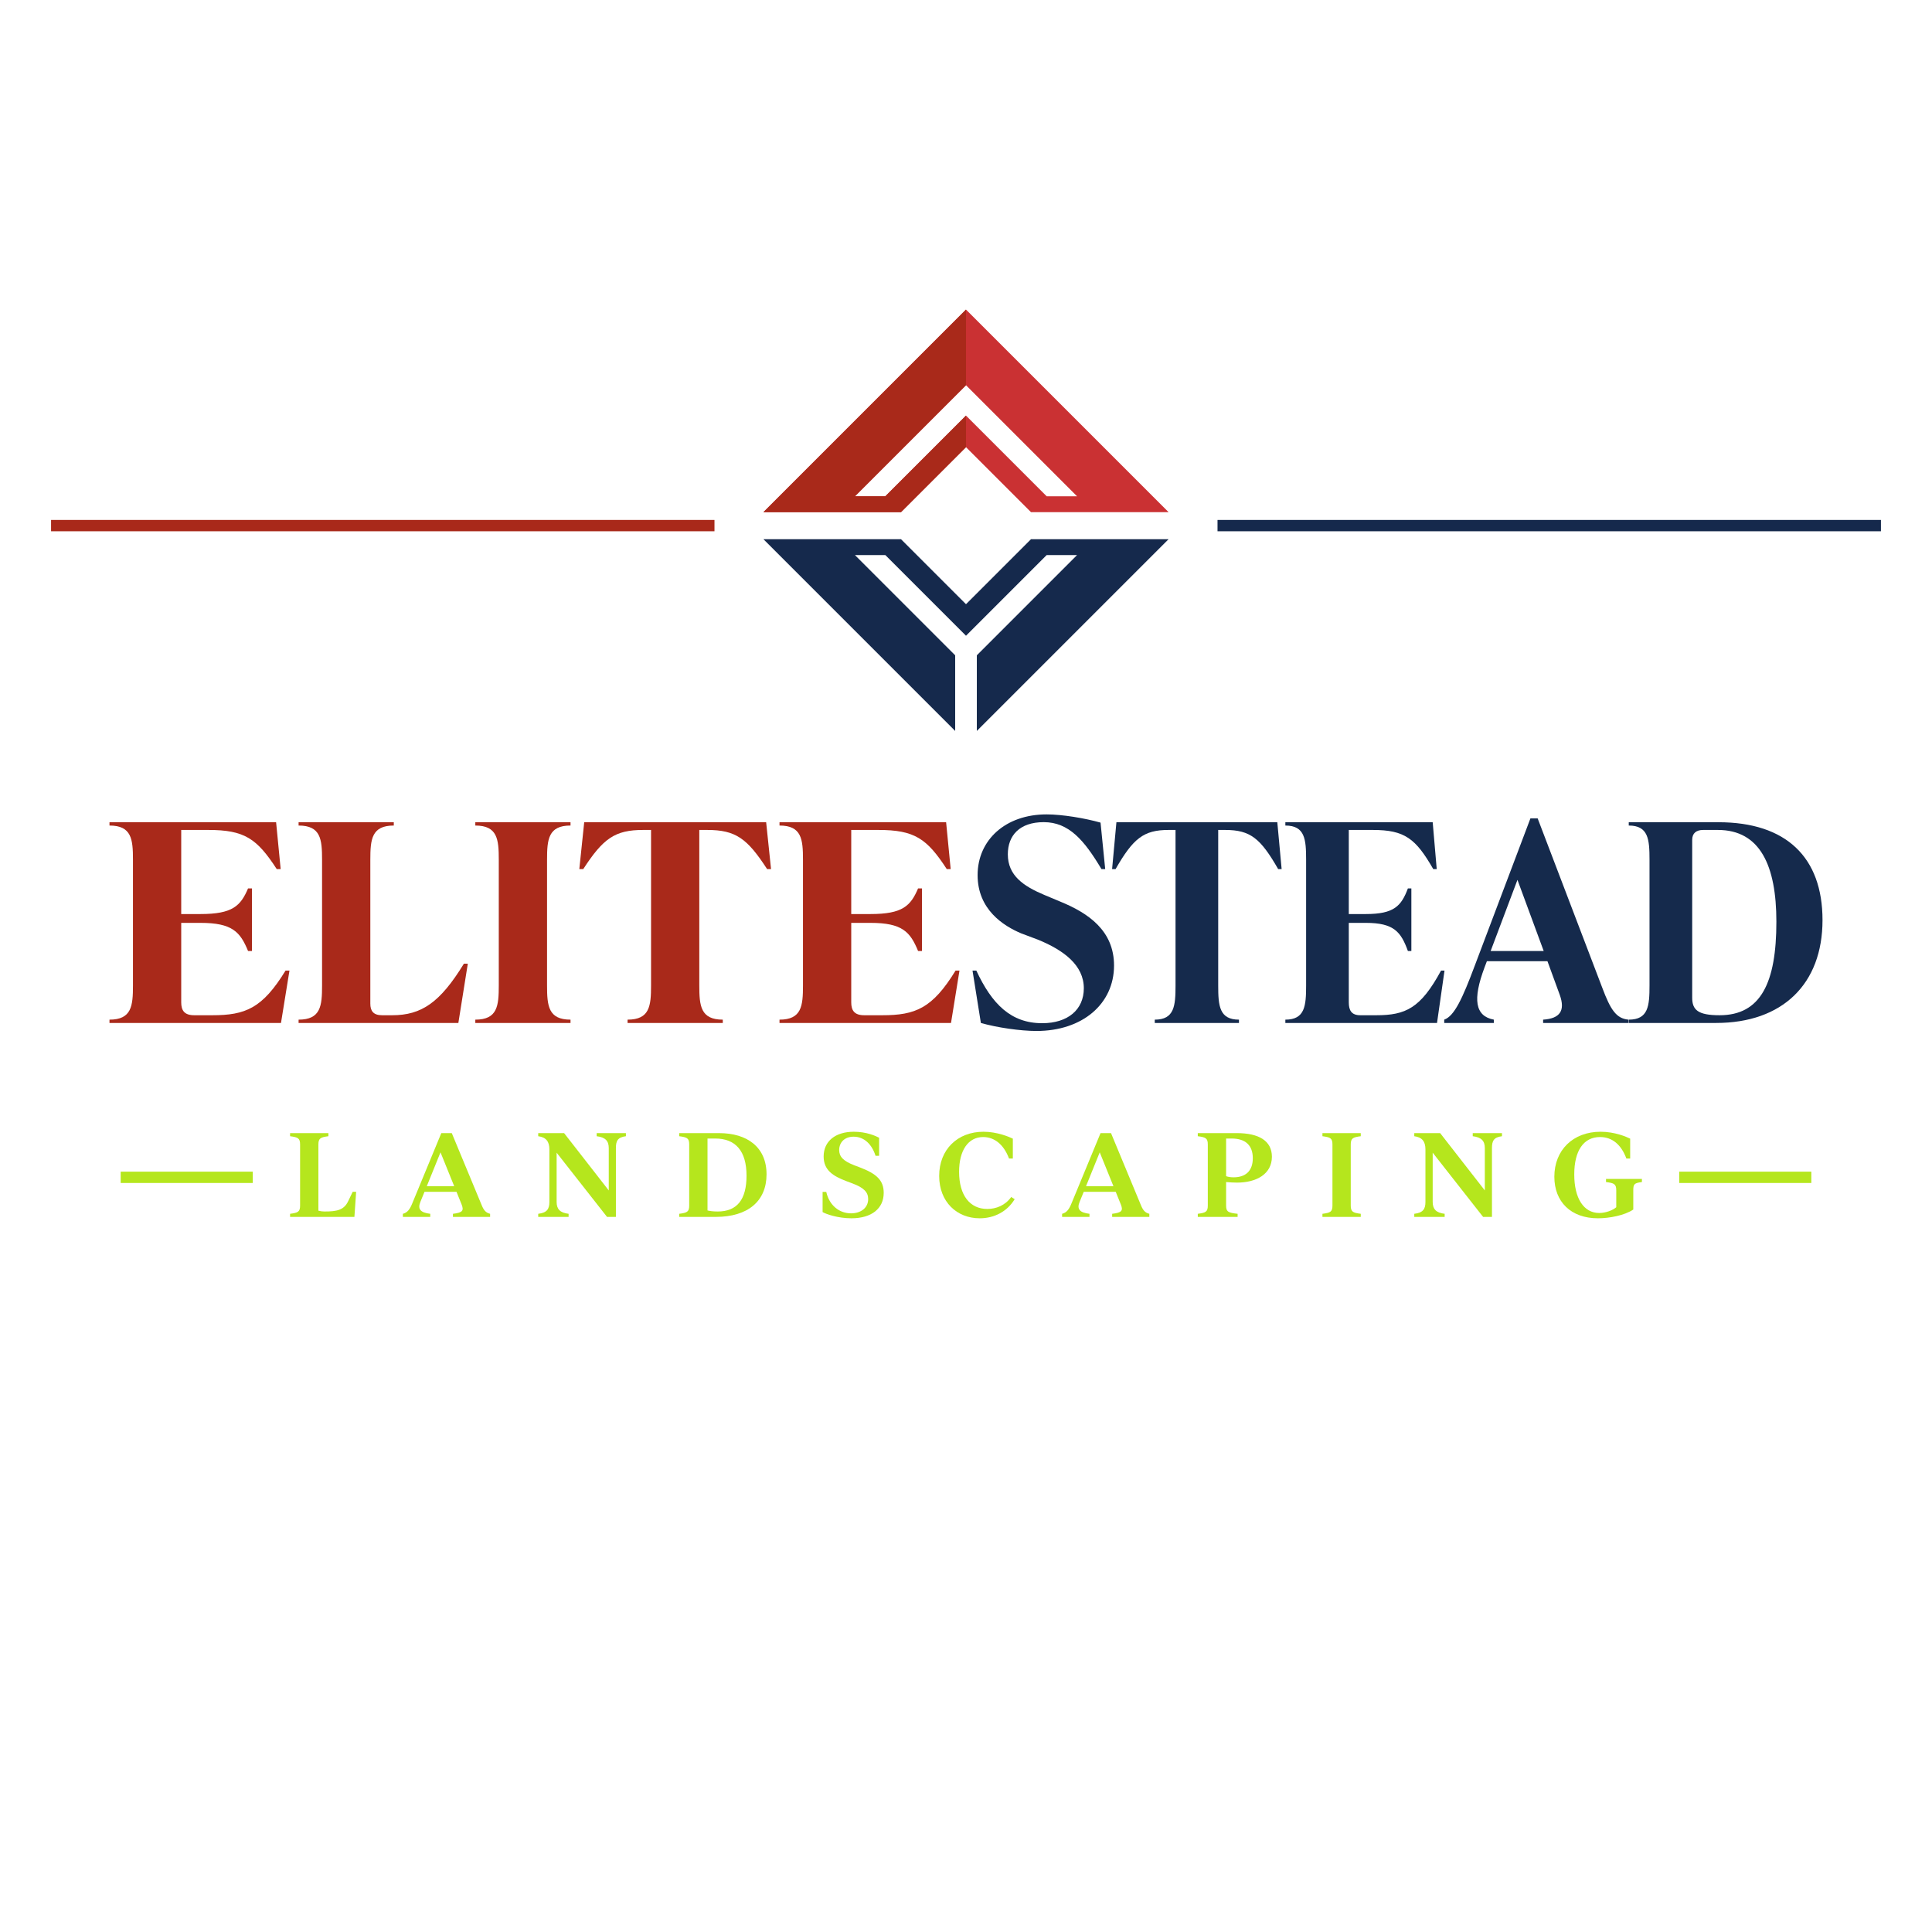
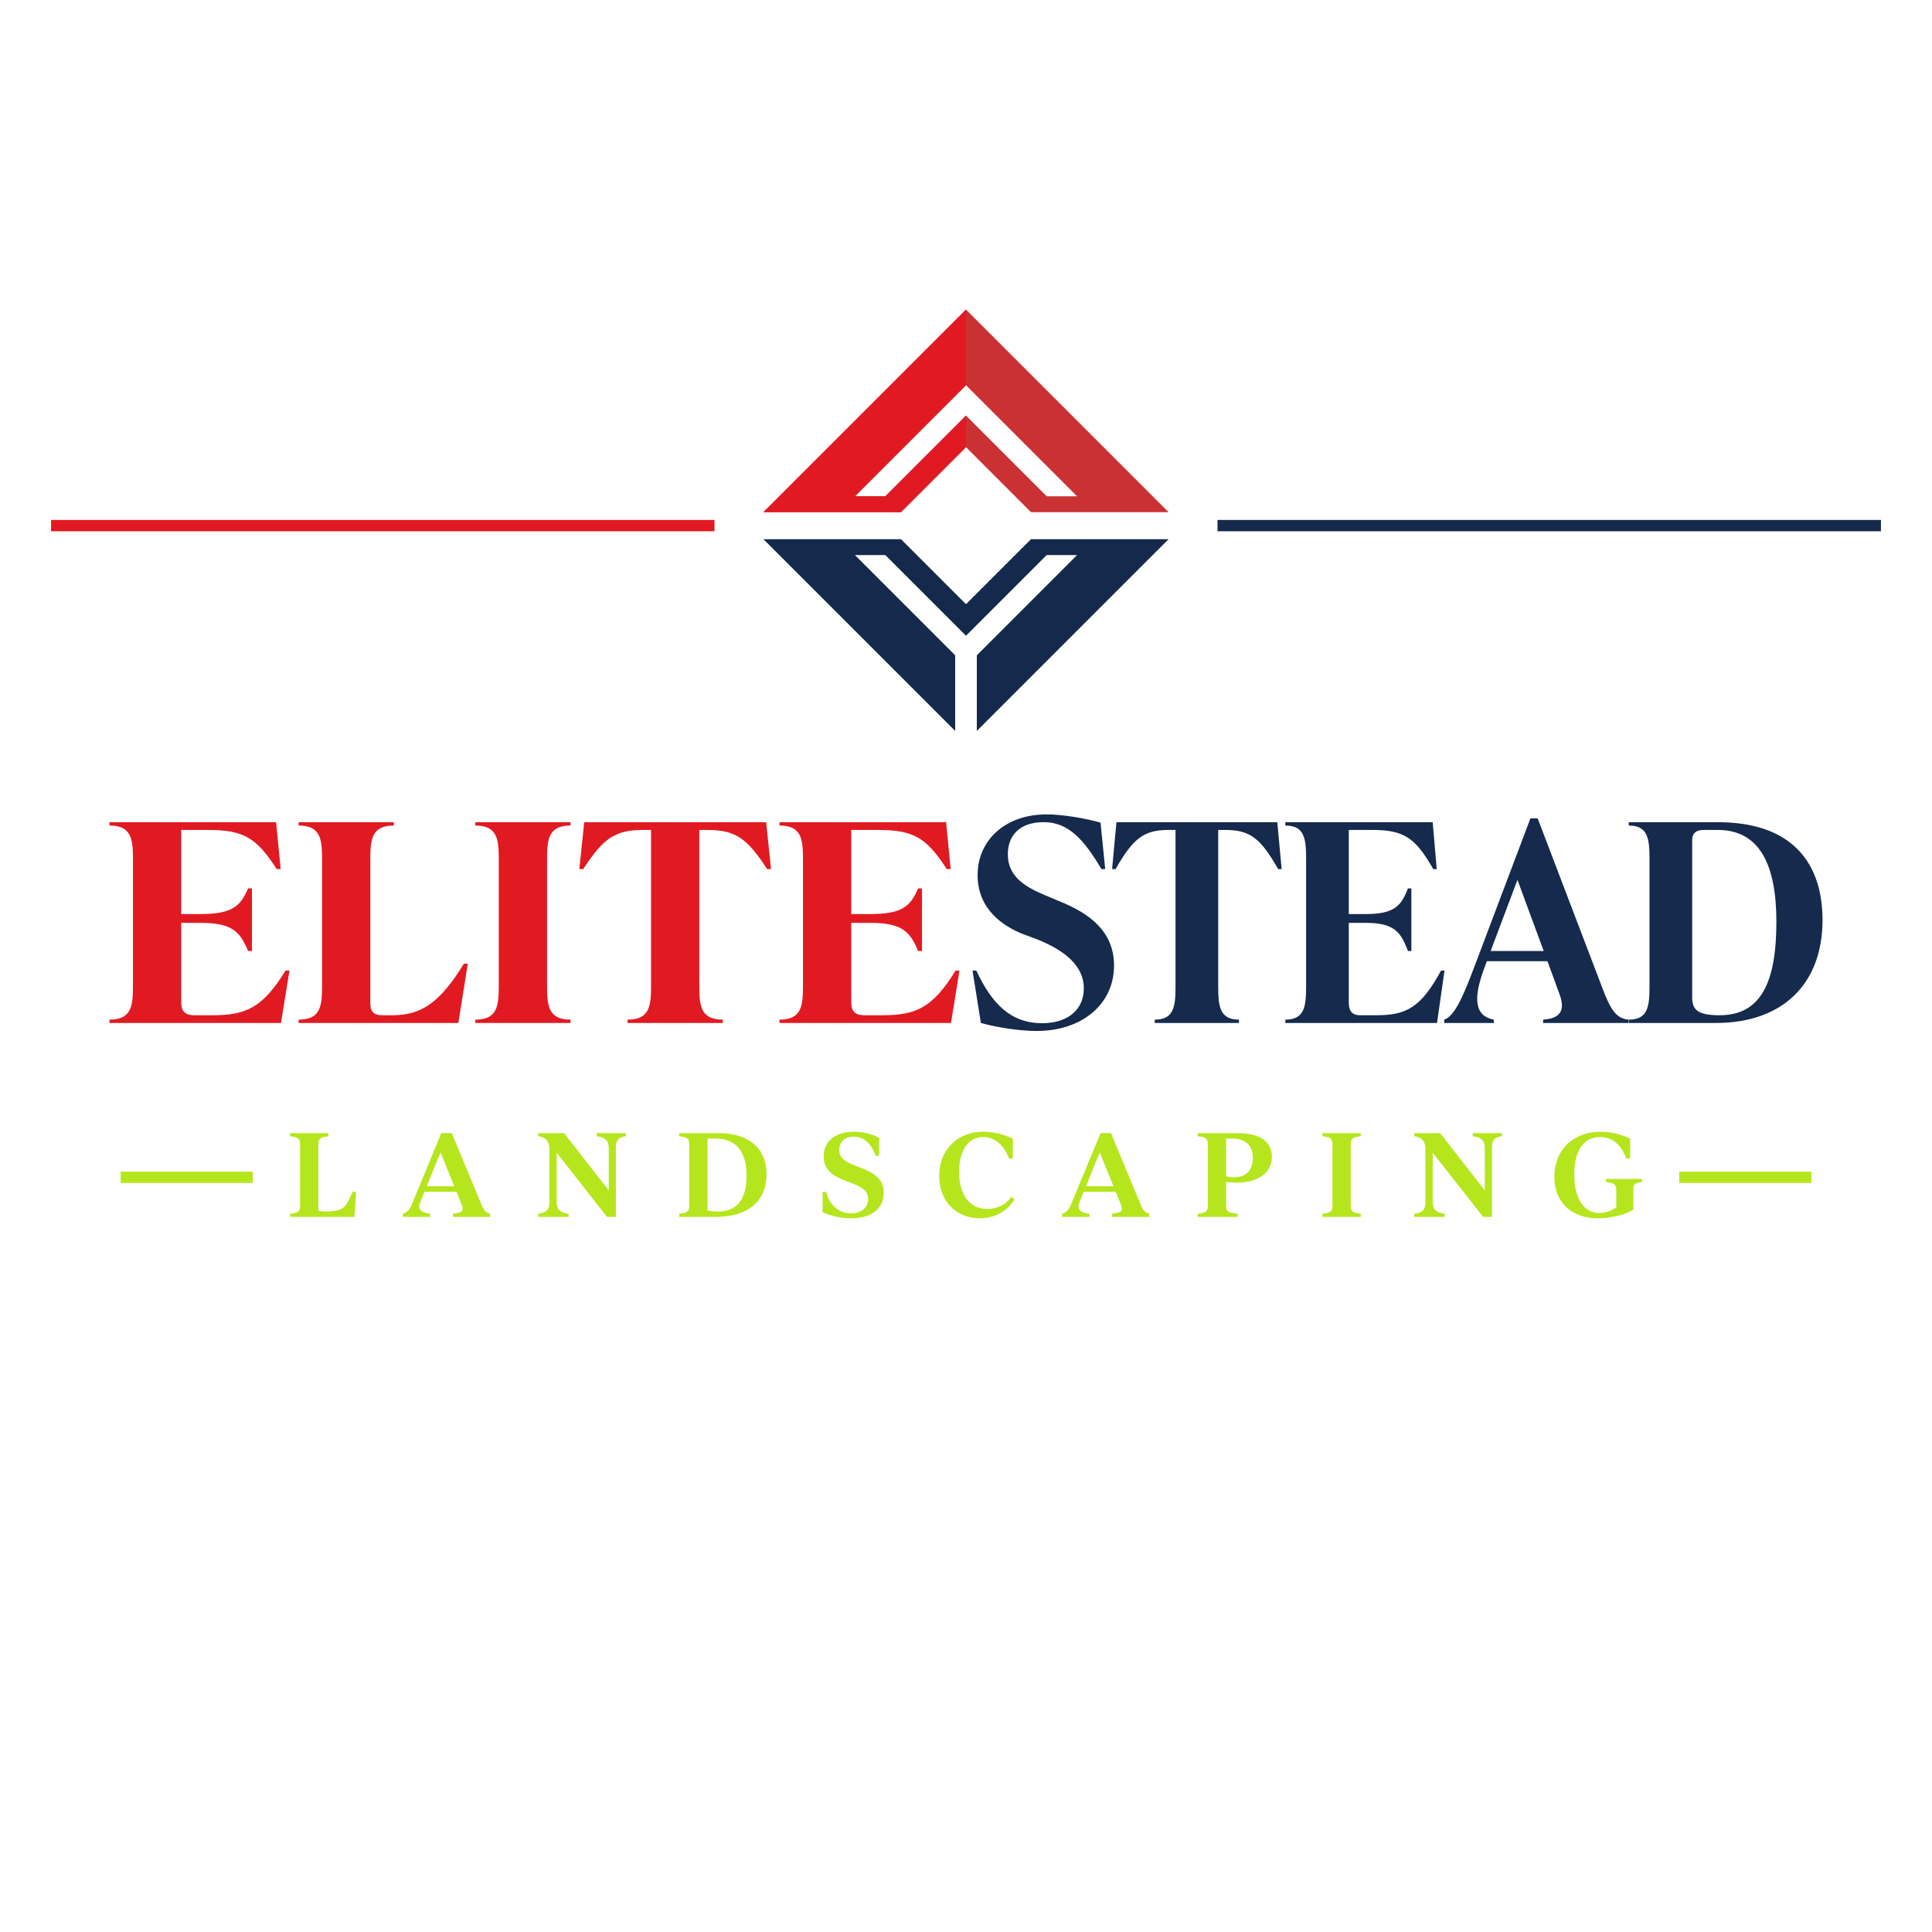
<svg xmlns="http://www.w3.org/2000/svg" id="a" data-name="ELITESTEAD_Landscaping" viewBox="0 0 2048 2048">
  <g id="b" data-name="Original">
    <g>
      <path d="M373.86,1263.375l-4.76,9.88c-4.51,9.64-12.2,10.979-25.25,10.979-1.95,0-4.02-.25-6.34-.86v-70.14c0-6.71,2.32-7.69,10.61-8.79v-3.29h-40.62v3.29c8.41,1.1,10.61,2.08,10.61,8.79v64.65c0,6.71-2.2,7.69-10.61,8.79v3.29h68.19l1.83-26.59h-3.66Z" fill="#b5e61d" />
      <path d="M510.26,1276.665l-31.35-75.51h-11.11l-30.86,74.66c-2.44,5.98-5,9.64-9.88,10.86v3.29h29.03v-3.29c-10.24-1.22-13.66-4.88-10.49-12.57l4.39-10.73h33.92l5.37,13.29c2.68,6.71,1.09,8.79-9.15,10.01v3.29h39.4v-3.29c-4.88-1.22-6.95-4.15-9.27-10.01ZM452.43,1257.395l14.52-35.87,14.52,35.87h-29.04Z" fill="#b5e61d" />
      <path d="M632.5,1201.155v3.29c9.27,1.1,12.81,5.01,12.81,12.57v44.89l-47.33-60.75h-27.45v3.29c8.54,1.1,11.83,5.86,11.83,13.91v55.75c0,7.57-2.56,11.47-11.83,12.57v3.29h32.21v-3.29c-9.15-1.1-12.69-5-12.69-12.57v-52.21l53.43,68.07h9.4v-72.95c0-7.56,1.83-11.47,10.61-12.57v-3.29h-30.99Z" fill="#b5e61d" />
      <path d="M762.31,1201.155h-42.33v3.29c8.42,1.1,10.61,2.08,10.61,8.79v64.65c0,6.71-2.19,7.69-10.61,8.79v3.29h38.79c33.92,0,53.8-16.59,53.8-45.14,0-28.79-20.49-43.67-50.26-43.67ZM760.85,1284.235c-4.88,0-8.42-.49-10.86-1.1v-76.25h8.17c21.47,0,33.19,13.06,33.19,39.41,0,25.13-9.89,37.94-30.5,37.94Z" fill="#b5e61d" />
      <path d="M911.88,1237.635l-6.46-2.44c-11.59-4.52-15.86-9.15-15.86-16.11,0-8.05,5.73-14.15,15.25-14.15,11.46,0,19.51,8.3,23.3,20.25h3.78v-19.15c-3.54-1.83-13.18-6.34-26.84-6.34-19.52,0-31.96,10.12-31.96,26.22,0,14.89,10.61,20.99,24.03,26.11l6.47,2.44c12.07,4.52,16.71,9.27,16.71,16.59,0,9.27-7.69,15.13-18.18,15.13-11.95,0-22.93-7.93-26.23-22.69h-3.9v21.35c3.42,2.07,16.1,6.59,30.5,6.59,21.47,0,34.28-10.37,34.28-26.97,0-13.05-7.32-20.12-24.89-26.83Z" fill="#b5e61d" />
      <path d="M1071.94,1268.865c-6.46,9.02-16.1,12.68-25.37,12.68-18.3,0-29.89-14.27-29.89-39.4,0-22.69,9.64-36.84,25.5-36.84,11.71,0,21.71,7.56,27.44,22.81h4.03v-21.1c-3.78-1.83-16.47-7.32-31.11-7.32-27.45,0-46.97,18.78-46.97,46.84,0,27.57,18.79,44.9,42.95,44.9,15.25,0,29.03-6.96,37.08-20.26l-3.66-2.31Z" fill="#b5e61d" />
      <path d="M1209.07,1276.665l-31.35-75.51h-11.1l-30.87,74.66c-2.44,5.98-5,9.64-9.88,10.86v3.29h29.03v-3.29c-10.24-1.22-13.66-4.88-10.49-12.57l4.39-10.73h33.92l5.37,13.29c2.68,6.71,1.09,8.79-9.15,10.01v3.29h39.4v-3.29c-4.88-1.22-6.95-4.15-9.27-10.01ZM1151.24,1257.395l14.52-35.87,14.52,35.87h-29.04Z" fill="#b5e61d" />
      <path d="M1311.31,1253.615c20.49,0,36.96-9.03,36.96-27.45,0-16.96-14.03-25.01-37.09-25.01h-41.47v3.29c8.41,1.1,10.61,2.08,10.61,8.79v64.65c0,6.71-2.2,7.69-10.61,8.79v3.29h42.21v-3.29c-9.88-1.1-12.2-2.08-12.2-8.79v-24.88c3.54.36,8.05.61,11.59.61ZM1299.72,1206.885h5.85c14.52,0,22.45,7.08,22.45,20.87,0,14.02-8.17,20.25-20.37,20.25-3.78,0-6.35-.61-7.93-1.22v-39.9Z" fill="#b5e61d" />
      <path d="M1442.46,1204.445v-3.29h-40.62v3.29c8.41,1.1,10.61,2.08,10.61,8.79v64.65c0,6.71-2.2,7.69-10.61,8.79v3.29h40.62v-3.29c-8.3-1.1-10.61-2.08-10.61-8.79v-64.65c0-6.71,2.31-7.69,10.61-8.79Z" fill="#b5e61d" />
      <path d="M1561.16,1201.155v3.29c9.28,1.1,12.81,5.01,12.81,12.57v44.89l-47.33-60.75h-27.45v3.29c8.54,1.1,11.83,5.86,11.83,13.91v55.75c0,7.57-2.56,11.47-11.83,12.57v3.29h32.21v-3.29c-9.15-1.1-12.69-5-12.69-12.57v-52.21l53.43,68.07h9.4v-72.95c0-7.56,1.83-11.47,10.61-12.57v-3.29h-30.99Z" fill="#b5e61d" />
      <path d="M1702.44,1249.705v3.3c8.54,1.1,10.86,2.07,10.86,8.78v17.93c-3.54,3.18-11.1,6.1-18.06,6.1-16.34,0-26.47-15.37-26.47-40.86,0-25.13,9.88-39.65,27.33-39.65,12.81,0,22.44,7.93,27.93,22.81h4.03v-21.1c-4.03-1.96-16.23-7.32-31.35-7.32-29.28,0-49.04,19.51-49.04,47.7,0,26.47,17.44,44.04,46.23,44.04,12.08,0,28.3-3.05,37.45-9.28v-20.37c0-6.71,1.1-7.68,9.15-8.78v-3.3h-38.06Z" fill="#b5e61d" />
    </g>
    <g>
      <rect x="1780.07" y="1242.005" width="140.01" height="12" fill="#b5e61d" />
      <rect x="127.92" y="1242.005" width="140.01" height="12" fill="#b5e61d" />
    </g>
  </g>
  <g id="c" data-name="Original">
    <g>
      <rect x="1290.62" y="551.162" width="703.25" height="12" fill="#15294c" />
-       <rect x="54.13" y="551.162" width="703.25" height="12" fill="#a9291a" />
+       <rect x="54.13" y="551.162" width="703.25" height="12" fill="#E11A22" />
    </g>
    <g>
      <path d="M1024,328.173l-214.72,214.72h145.84l68.88-68.88,68.88,68.88h145.84l-214.72-214.72ZM1024,440.553l-85.52,85.52v.01h-32.21l117.73-117.73,117.73,117.73h-32.21l-85.52-85.53Z" fill="#ca3133" />
      <polygon points="1035.478 694.657 1141.732 588.392 1109.524 588.392 1024 673.916 938.476 588.392 906.268 588.392 1012.522 694.657 1012.522 774.832 809.278 571.588 955.12 571.588 1024 640.469 1092.88 571.588 1238.722 571.588 1035.478 774.832 1035.478 694.657" fill="#15294c" />
-       <polygon points="1024 408.345 906.268 526.077 938.476 526.077 1024 440.553 1024 474.012 955.12 542.893 809.278 542.893 1024 328.17 1024 408.345" fill="#a9291a" />
+       <polygon points="1024 408.345 906.268 526.077 938.476 526.077 1024 440.553 1024 474.012 955.12 542.893 809.278 542.893 1024 328.17 1024 408.345" fill="#E11A22" />
    </g>
    <g>
-       <path d="M302.7,1028.848c-24.54,40.04-42.51,47.35-77.77,47.35h-19.01c-10.71,0-13.82-5.26-13.82-13.74v-84.18h20.39c33.87,0,42.17,9.65,50.46,29.82h4.15v-66.35h-4.15c-7.95,18.7-16.59,27.18-50.46,27.18h-20.39v-89.15h28.69c38.36,0,51.49,9.06,72.58,41.51h4.15l-4.84-49.69H116.06v3.51c23.5,0,24.89,14.61,24.89,36.24v133.28c0,21.63-1.39,36.24-24.89,36.24v3.51h181.8l8.99-55.53h-4.15Z" fill="#a9291a" />
-       <path d="M491.75,1021.538c-25.23,41.21-44.93,54.66-76.04,54.66h-10.71c-9.33,0-12.44-4.68-12.44-12.28v-152.57c0-21.63,1.38-36.24,24.88-36.24v-3.51h-100.92v3.51c23.5,0,24.88,14.61,24.88,36.24v133.28c0,21.63-1.38,36.24-24.88,36.24v3.51h169.36l10.02-62.84h-4.15Z" fill="#a9291a" />
-       <path d="M604.77,875.108v-3.51h-100.92v3.51c23.5,0,24.88,14.61,24.88,36.24v133.28c0,21.63-1.38,36.24-24.88,36.24v3.51h100.92v-3.51c-23.5,0-24.88-14.61-24.88-36.24v-133.28c0-21.63,1.38-36.24,24.88-36.24Z" fill="#a9291a" />
-       <path d="M812.15,871.598h-192.86l-5.19,49.69h4.15c21.08-32.45,33.52-41.51,63.59-41.51h8.3v164.85c0,21.63-1.38,36.24-24.89,36.24v3.51h100.93v-3.51c-23.51,0-24.89-14.61-24.89-36.24v-164.85h8.3c30.41,0,42.51,9.06,63.59,41.51h4.15l-5.18-49.69Z" fill="#a9291a" />
-       <path d="M1012.95,1028.848c-24.54,40.04-42.51,47.35-77.77,47.35h-19.01c-10.71,0-13.82-5.26-13.82-13.74v-84.18h20.39c33.87,0,42.17,9.65,50.46,29.82h4.15v-66.35h-4.15c-7.95,18.7-16.59,27.18-50.46,27.18h-20.39v-89.15h28.68c38.37,0,51.5,9.06,72.59,41.51h4.14l-4.84-49.69h-176.61v3.51c23.5,0,24.88,14.61,24.88,36.24v133.28c0,21.63-1.38,36.24-24.88,36.24v3.51h181.8l8.98-55.53h-4.14Z" fill="#a9291a" />
+       <path d="M302.7,1028.848c-24.54,40.04-42.51,47.35-77.77,47.35h-19.01c-10.71,0-13.82-5.26-13.82-13.74v-84.18h20.39c33.87,0,42.17,9.65,50.46,29.82h4.15v-66.35h-4.15c-7.95,18.7-16.59,27.18-50.46,27.18h-20.39v-89.15h28.69c38.36,0,51.49,9.06,72.58,41.51h4.15l-4.84-49.69H116.06v3.51c23.5,0,24.89,14.61,24.89,36.24v133.28c0,21.63-1.39,36.24-24.89,36.24v3.51h181.8l8.99-55.53h-4.15Z" fill="#E11A22" />
+       <path d="M491.75,1021.538c-25.23,41.21-44.93,54.66-76.04,54.66h-10.71c-9.33,0-12.44-4.68-12.44-12.28v-152.57c0-21.63,1.38-36.24,24.88-36.24v-3.51h-100.92v3.51c23.5,0,24.88,14.61,24.88,36.24v133.28c0,21.63-1.38,36.24-24.88,36.24v3.51h169.36l10.02-62.84h-4.15Z" fill="#E11A22" />
+       <path d="M604.77,875.108v-3.51h-100.92v3.51c23.5,0,24.88,14.61,24.88,36.24v133.28c0,21.63-1.38,36.24-24.88,36.24v3.51h100.92v-3.51c-23.5,0-24.88-14.61-24.88-36.24v-133.28c0-21.63,1.38-36.24,24.88-36.24Z" fill="#E11A22" />
+       <path d="M812.15,871.598h-192.86l-5.19,49.69h4.15c21.08-32.45,33.52-41.51,63.59-41.51h8.3v164.85c0,21.63-1.38,36.24-24.89,36.24v3.51h100.93v-3.51c-23.51,0-24.89-14.61-24.89-36.24v-164.85h8.3c30.41,0,42.51,9.06,63.59,41.51h4.15l-5.18-49.69Z" fill="#E11A22" />
+       <path d="M1012.95,1028.848c-24.54,40.04-42.51,47.35-77.77,47.35h-19.01c-10.71,0-13.82-5.26-13.82-13.74v-84.18h20.39c33.87,0,42.17,9.65,50.46,29.82h4.15v-66.35h-4.15c-7.95,18.7-16.59,27.18-50.46,27.18h-20.39v-89.15h28.68c38.37,0,51.5,9.06,72.59,41.51h4.14l-4.84-49.69h-176.61v3.51c23.5,0,24.88,14.61,24.88,36.24v133.28c0,21.63-1.38,36.24-24.88,36.24v3.51h181.8l8.98-55.53h-4.14Z" fill="#E11A22" />
      <path d="M1124.29,955.888l-17.527-7.34c-21.574-9.11-38.428-20.29-38.428-42.93,0-19.99,12.475-34.1,38.087-34.1,26.637,0,42.974,19.2,61.183,49.77h3.96l-4.945-49.28c-16.444-4.67-40.487-8.72-57.165-8.72-43.822,0-73.151,27.33-73.151,64.37,0,36.45,27.31,53.81,46.182,61.74l17.868,6.72c27.31,11.17,48.543,27.09,48.543,51.49,0,22.63-16.854,37.03-44.154,37.03-33.045,0-53.264-20.23-69.786-55.79h-4.048l8.856,55.53c16.844,4.87,42.028,8.5,58.901,8.5,48.884,0,82.26-28.82,82.26-69.38,0-37.04-27.31-55.55-56.638-67.61Z" fill="#152a4c" />
      <path d="M1354.001,871.598h-170.551l-4.581,49.69h3.67c18.641-32.45,29.643-41.51,56.234-41.51h7.34v164.85c0,21.63-1.22,36.24-22.011,36.24v3.51h89.255v-3.51c-20.79,0-22.011-14.61-22.011-36.24v-164.85h7.34c26.892,0,37.592,9.06,56.234,41.51h3.67l-4.59-49.69Z" fill="#152a4c" />
      <path d="M1527.582,1028.848c-21.701,40.04-37.602,47.35-68.774,47.35h-16.811c-9.471,0-12.221-5.26-12.221-13.74v-84.18h18.032c29.952,0,37.283,9.65,44.623,29.82h3.67v-66.35h-3.67c-7.03,18.7-14.671,27.18-44.623,27.18h-18.032v-89.15h25.363c33.931,0,45.543,9.06,64.184,41.51h3.67l-4.28-49.69h-156.181v3.51c20.782,0,22.002,14.61,22.002,36.24v133.28c0,21.63-1.22,36.24-22.002,36.24v3.51h160.77l7.941-55.53h-3.661Z" fill="#152a4c" />
      <path d="M1698.434,1046.968l-68.464-179.46h-7.65l-58.984,156.08c-13.141,35.07-21.701,53.48-32.402,57.28v3.51h52.573v-3.51c-19.871-3.8-22.621-21.33-9.78-55.53l2.441-6.43h64.193l13.141,35.95c5.801,16.37.301,24.84-17.731,26.01v3.51h90.475v-3.51c-12.84-1.17-18.951-10.23-27.812-33.9ZM1580.146,1008.098l28.422-75.41,27.812,75.41h-56.234Z" fill="#152a4c" />
      <path d="M1821.603,871.598h-95.056v3.51c20.782,0,22.002,14.61,22.002,36.24v133.28c0,21.63-1.22,36.24-22.002,36.24v3.51h92.606c70.304,0,112.787-41.21,112.787-109.02,0-66.64-38.512-103.76-110.337-103.76ZM1822.823,1076.198c-23.231,0-29.032-5.85-29.032-18.71v-167.18c0-7.02,4.271-10.53,11.611-10.53h15.591c44.924,0,62.044,38,62.044,97.33,0,64.6-16.51,99.09-60.214,99.09Z" fill="#152a4c" />
    </g>
  </g>
</svg>
